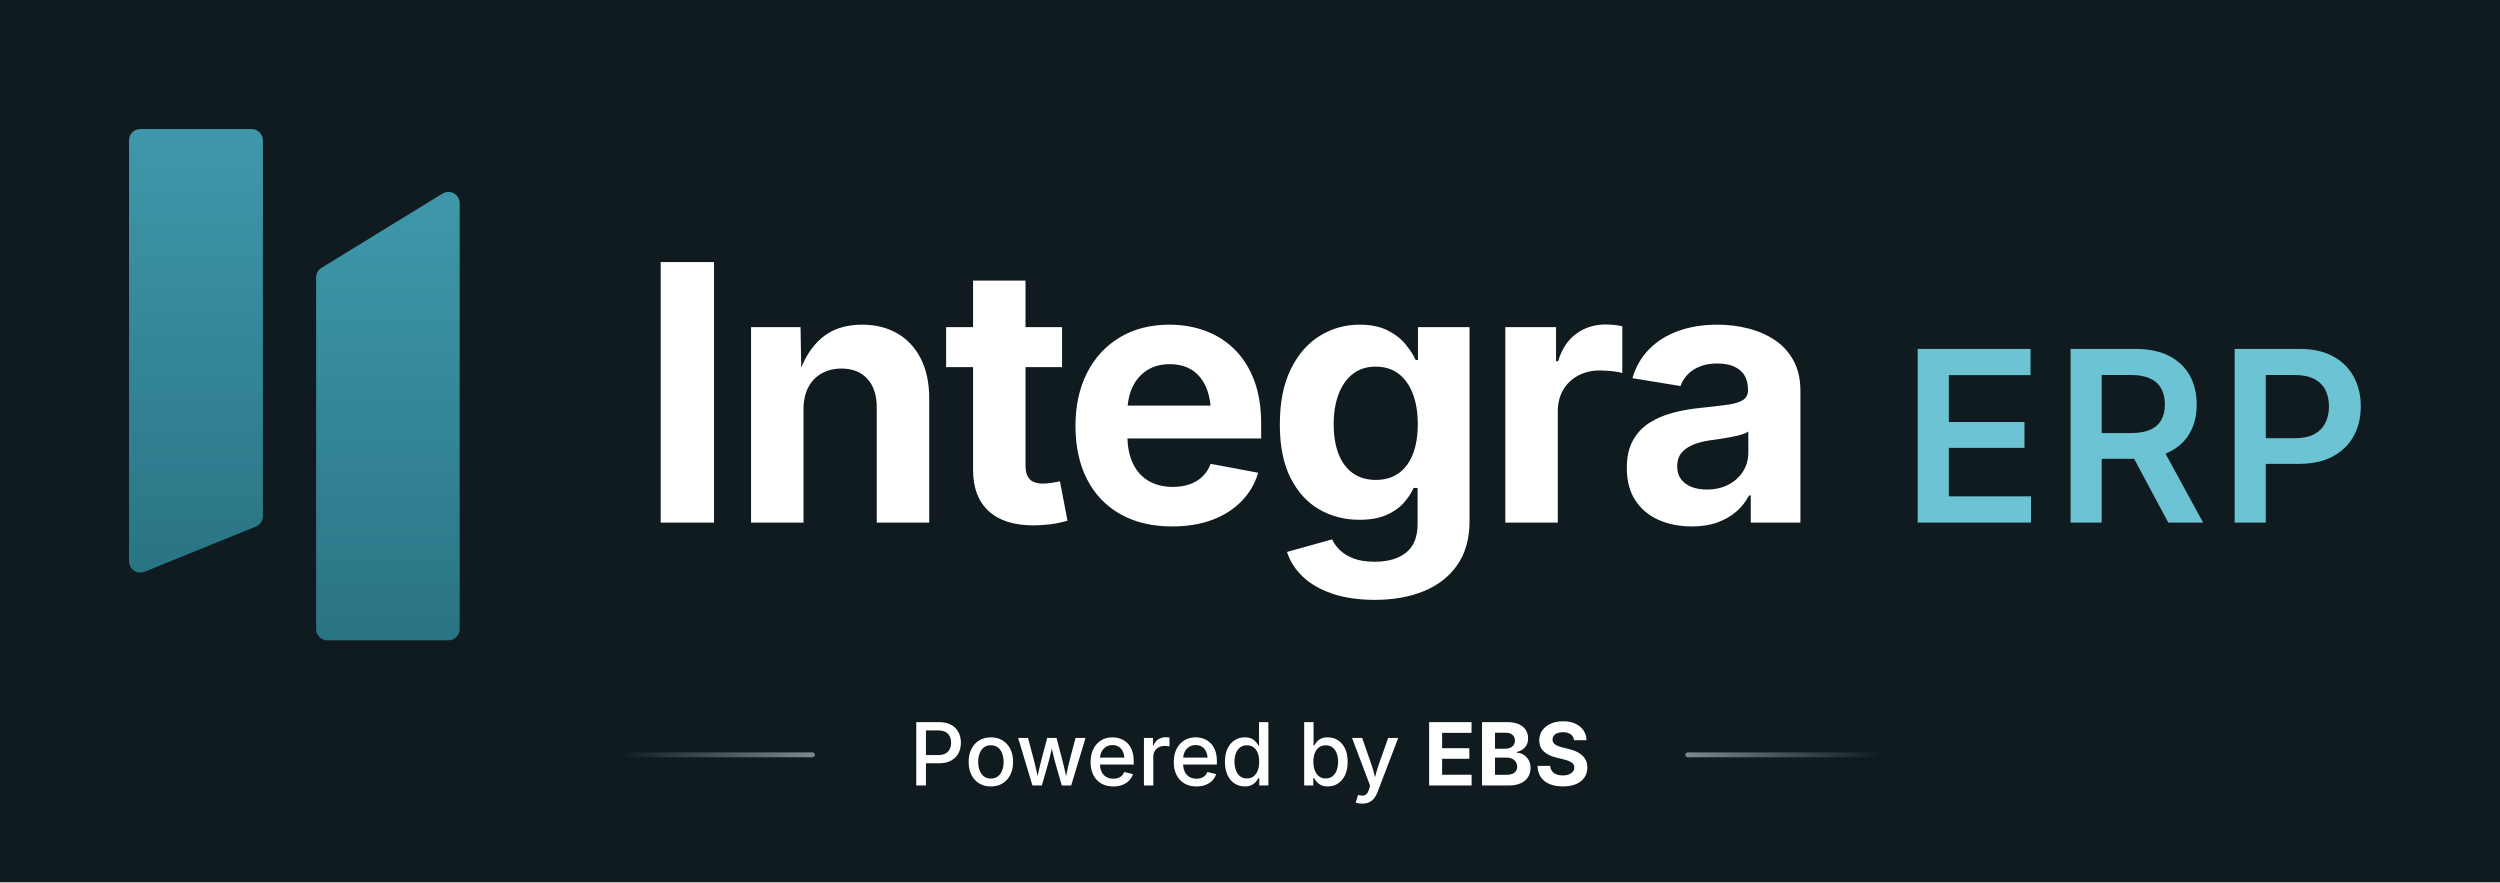
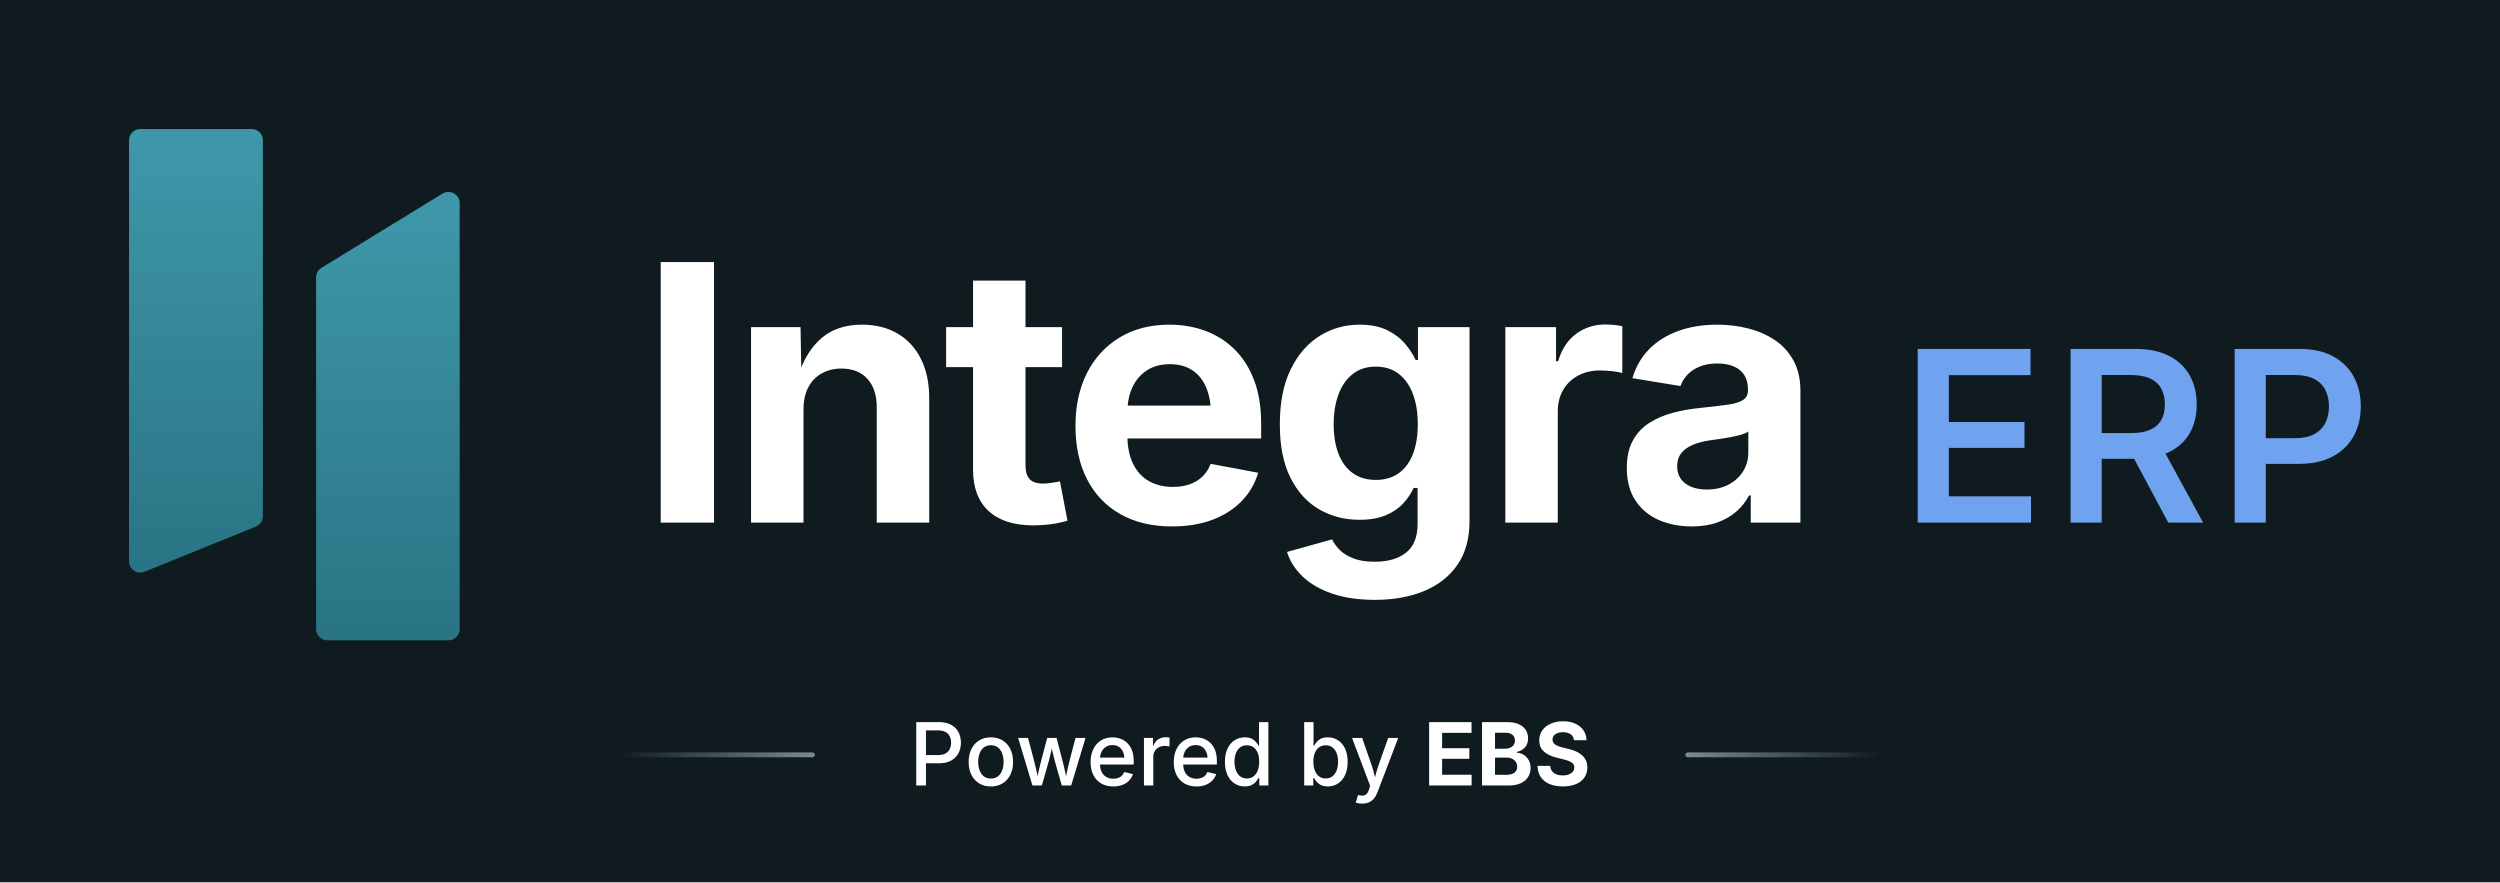
<svg xmlns="http://www.w3.org/2000/svg" viewBox="0 0 1550 547" width="1550" height="547">
  <defs>
    <linearGradient id="ig" x1="0" y1="0" x2="0" y2="1">
      <stop offset="0" stop-color="#3E97A9" />
      <stop offset="1" stop-color="#2A7585" />
    </linearGradient>
    <linearGradient id="lg1" gradientUnits="userSpaceOnUse" x1="383.725" y1="0" x2="503.725" y2="0">
      <stop offset="0" stop-color="#7A8A8E" stop-opacity="0" />
      <stop offset="1" stop-color="#7A8A8E" />
    </linearGradient>
    <linearGradient id="lg2" gradientUnits="userSpaceOnUse" x1="1046.391" y1="0" x2="1166.391" y2="0">
      <stop offset="0" stop-color="#7A8A8E" />
      <stop offset="1" stop-color="#7A8A8E" stop-opacity="0" />
    </linearGradient>
  </defs>
  <rect width="1550" height="547" fill="#0F1B1F" />
  <polygon points="87,87 156,87 156,320 87,348" fill="url(#ig)" stroke="url(#ig)" stroke-width="14" stroke-linejoin="round" />
  <polygon points="203,172 278,126 278,390 203,390" fill="url(#ig)" stroke="url(#ig)" stroke-width="14" stroke-linejoin="round" />
  <path d="M442.695 162.486V324.0H409.634V162.486ZM498.174 253.866V324.0H465.654V202.811H496.331L496.873 233.054H494.922Q499.691 217.878 509.393 209.585Q519.095 201.293 534.487 201.293Q547.061 201.293 556.438 206.767Q565.814 212.241 570.963 222.485Q576.112 232.729 576.112 246.929V324.0H543.593V252.565Q543.593 241.292 537.793 234.896Q531.994 228.501 521.696 228.501Q514.867 228.501 509.501 231.482Q504.136 234.463 501.155 240.1Q498.174 245.736 498.174 253.866ZM658.473 202.811V227.634H586.605V202.811ZM603.298 173.977H635.818V288.554Q635.818 294.299 638.365 297.063Q640.913 299.827 646.875 299.827Q648.717 299.827 652.078 299.339Q655.438 298.852 657.172 298.418L661.834 322.808Q656.414 324.434 651.048 325.084Q645.682 325.734 640.804 325.734Q622.593 325.734 612.946 316.846Q603.298 307.957 603.298 291.372ZM726.634 326.385Q708.098 326.385 694.657 318.797Q681.215 311.209 674.007 297.226Q666.798 283.242 666.798 264.056Q666.798 245.303 673.953 231.211Q681.107 217.119 694.223 209.206Q707.339 201.293 725.008 201.293Q736.932 201.293 747.23 205.087Q757.528 208.881 765.332 216.523Q773.137 224.165 777.527 235.655Q781.917 247.146 781.917 262.755V271.86H680.131V251.481H765.983L750.807 256.901Q750.807 247.471 747.934 240.479Q745.062 233.487 739.371 229.639Q733.68 225.791 725.333 225.791Q716.878 225.791 710.971 229.693Q705.063 233.596 702.028 240.262Q698.993 246.929 698.993 255.492V269.909Q698.993 280.424 702.516 287.578Q706.038 294.732 712.38 298.31Q718.721 301.887 727.176 301.887Q732.921 301.887 737.582 300.261Q742.244 298.635 745.55 295.437Q748.856 292.239 750.59 287.578L780.075 293.106Q777.148 303.079 769.885 310.613Q762.622 318.146 751.728 322.266Q740.834 326.385 726.634 326.385ZM852.463 371.912Q837.287 371.912 826.014 368.064Q814.74 364.216 807.695 357.495Q800.649 350.774 797.939 342.211L825.905 334.406Q827.423 337.767 830.621 340.964Q833.819 344.162 839.13 346.222Q844.442 348.281 852.246 348.281Q864.712 348.281 871.812 342.59Q878.912 336.899 878.912 324.867V302.537H876.419Q874.251 307.415 870.132 311.968Q866.013 316.521 859.346 319.393Q852.68 322.266 842.816 322.266Q829.157 322.266 817.992 315.87Q806.827 309.475 800.161 296.358Q793.494 283.242 793.494 263.188Q793.494 242.701 800.269 228.935Q807.044 215.168 818.263 208.23Q829.483 201.293 842.924 201.293Q853.113 201.293 860.051 204.708Q866.988 208.122 871.27 213.271Q875.552 218.42 877.72 223.189H879.129V202.811H911.107V323.024Q911.107 339.393 903.573 350.232Q896.039 361.072 882.815 366.492Q869.59 371.912 852.463 371.912ZM853.005 297.551Q861.352 297.551 867.151 293.432Q872.95 289.312 875.986 281.562Q879.021 273.812 879.021 262.972Q879.021 252.24 875.986 244.219Q872.95 236.197 867.151 231.753Q861.352 227.309 853.005 227.309Q844.442 227.309 838.642 231.916Q832.843 236.522 829.862 244.544Q826.881 252.565 826.881 262.972Q826.881 273.595 829.862 281.345Q832.843 289.096 838.696 293.323Q844.55 297.551 853.005 297.551ZM933.307 324.0V202.811H964.742V223.948H966.043Q969.403 212.675 977.262 206.93Q985.121 201.185 995.311 201.185Q997.804 201.185 1000.73 201.456Q1003.657 201.727 1005.825 202.269V231.319Q1003.657 230.561 999.538 230.127Q995.419 229.693 991.733 229.693Q984.362 229.693 978.4 232.891Q972.438 236.089 969.132 241.78Q965.826 247.471 965.826 255.059V324.0ZM1048.946 326.385Q1037.456 326.385 1028.296 322.32Q1019.137 318.255 1013.879 310.179Q1008.622 302.104 1008.622 290.071Q1008.622 279.99 1012.362 273.161Q1016.101 266.332 1022.551 262.213Q1029.001 258.094 1037.185 255.926Q1045.369 253.758 1054.366 252.891Q1064.881 251.807 1071.33 250.885Q1077.78 249.964 1080.761 247.958Q1083.742 245.953 1083.742 242.051V241.509Q1083.742 236.306 1081.574 232.729Q1079.406 229.151 1075.124 227.254Q1070.843 225.357 1064.772 225.357Q1058.485 225.357 1053.824 227.254Q1049.163 229.151 1046.236 232.295Q1043.309 235.438 1041.9 239.341L1012.091 234.463Q1015.234 223.84 1022.497 216.469Q1029.76 209.098 1040.545 205.195Q1051.331 201.293 1064.881 201.293Q1074.637 201.293 1083.85 203.624Q1093.064 205.954 1100.381 210.832Q1107.698 215.71 1111.98 223.569Q1116.262 231.428 1116.262 242.376V324.0H1085.476V307.198H1084.392Q1081.466 312.835 1076.588 317.117Q1071.71 321.398 1064.826 323.892Q1057.943 326.385 1048.946 326.385ZM1058.16 303.513Q1065.856 303.513 1071.656 300.478Q1077.455 297.442 1080.707 292.239Q1083.959 287.036 1083.959 280.641V267.524Q1082.55 268.608 1079.623 269.476Q1076.696 270.343 1073.119 270.993Q1069.542 271.644 1066.073 272.186Q1062.604 272.728 1059.894 273.053Q1053.932 273.92 1049.38 275.871Q1044.827 277.822 1042.334 281.02Q1039.841 284.218 1039.841 289.204Q1039.841 293.865 1042.225 297.063Q1044.61 300.261 1048.729 301.887Q1052.848 303.513 1058.16 303.513Z" fill="#FFFFFF" />
-   <path d="M1188.976 324.0V216.324H1258.929V232.584H1208.271V261.635H1255.172V277.678H1208.271V307.74H1259.219V324.0ZM1283.766 324.0V216.324H1324.018Q1336.375 216.324 1344.83 220.66Q1353.285 224.996 1357.621 232.765Q1361.957 240.533 1361.957 250.795Q1361.957 261.057 1357.585 268.645Q1353.213 276.232 1344.686 280.352Q1336.158 284.471 1323.729 284.471H1294.967V268.5H1321.199Q1328.498 268.5 1333.123 266.44Q1337.748 264.381 1339.988 260.406Q1342.229 256.432 1342.229 250.795Q1342.229 245.014 1339.988 240.931Q1337.748 236.848 1333.087 234.68Q1328.426 232.512 1321.055 232.512H1303.061V324.0ZM1344.324 324.0 1318.164 275.148H1339.266L1365.932 324.0ZM1385.493 324.0V216.324H1425.745Q1438.102 216.324 1446.557 220.949Q1455.012 225.574 1459.348 233.632Q1463.684 241.689 1463.684 251.951Q1463.684 262.285 1459.312 270.307Q1454.94 278.328 1446.413 282.953Q1437.885 287.578 1425.456 287.578H1398.789V271.68H1422.926Q1430.225 271.68 1434.886 269.15Q1439.547 266.621 1441.751 262.141Q1443.956 257.66 1443.956 251.951Q1443.956 246.242 1441.751 241.834Q1439.547 237.426 1434.85 234.969Q1430.153 232.512 1422.782 232.512H1404.788V324.0Z" fill="#6CC3D3" />
+   <path d="M1188.976 324.0V216.324H1258.929V232.584H1208.271V261.635H1255.172V277.678H1208.271V307.74H1259.219V324.0ZM1283.766 324.0V216.324H1324.018Q1336.375 216.324 1344.83 220.66Q1353.285 224.996 1357.621 232.765Q1361.957 240.533 1361.957 250.795Q1361.957 261.057 1357.585 268.645Q1353.213 276.232 1344.686 280.352Q1336.158 284.471 1323.729 284.471H1294.967V268.5H1321.199Q1328.498 268.5 1333.123 266.44Q1337.748 264.381 1339.988 260.406Q1342.229 256.432 1342.229 250.795Q1342.229 245.014 1339.988 240.931Q1337.748 236.848 1333.087 234.68Q1328.426 232.512 1321.055 232.512H1303.061V324.0ZM1344.324 324.0 1318.164 275.148H1339.266L1365.932 324.0ZM1385.493 324.0V216.324H1425.745Q1438.102 216.324 1446.557 220.949Q1455.012 225.574 1459.348 233.632Q1463.684 241.689 1463.684 251.951Q1463.684 262.285 1459.312 270.307Q1454.94 278.328 1446.413 282.953Q1437.885 287.578 1425.456 287.578H1398.789V271.68H1422.926Q1430.225 271.68 1434.886 269.15Q1439.547 266.621 1441.751 262.141Q1443.956 257.66 1443.956 251.951Q1443.956 246.242 1441.751 241.834Q1439.547 237.426 1434.85 234.969Q1430.153 232.512 1422.782 232.512H1404.788V324.0Z" fill="#6FA3F0" />
  <path d="M568.075 487.0V447.713H582.155Q586.691 447.713 589.723 449.4Q592.755 451.088 594.258 453.962Q595.761 456.836 595.761 460.475Q595.761 464.113 594.245 467Q592.729 469.888 589.697 471.562Q586.664 473.236 582.103 473.236H572.479V468.147H581.523Q584.423 468.147 586.216 467.146Q588.009 466.144 588.84 464.403Q589.67 462.663 589.67 460.475Q589.67 458.26 588.84 456.533Q588.009 454.806 586.203 453.83Q584.397 452.854 581.47 452.854H574.087V487.0ZM614.323 487.606Q610.184 487.606 607.086 485.708Q603.988 483.81 602.274 480.382Q600.56 476.954 600.56 472.419Q600.56 467.831 602.274 464.39Q603.988 460.949 607.086 459.051Q610.184 457.152 614.323 457.152Q618.489 457.152 621.588 459.051Q624.686 460.949 626.4 464.39Q628.113 467.831 628.113 472.419Q628.113 476.954 626.4 480.382Q624.686 483.81 621.588 485.708Q618.489 487.606 614.323 487.606ZM614.323 482.702Q617.013 482.702 618.766 481.292Q620.52 479.881 621.377 477.547Q622.234 475.214 622.234 472.419Q622.234 469.598 621.377 467.238Q620.52 464.878 618.766 463.467Q617.013 462.057 614.323 462.057Q611.66 462.057 609.92 463.467Q608.18 464.878 607.323 467.225Q606.466 469.571 606.466 472.419Q606.466 475.214 607.323 477.547Q608.18 479.881 609.92 481.292Q611.66 482.702 614.323 482.702ZM640.111 487.0 631.251 457.521H637.368L640.612 469.729Q641.323 472.472 642.141 475.833Q642.958 479.195 643.723 483.414H642.879Q643.644 479.354 644.461 475.979Q645.279 472.604 646.017 469.729L649.26 457.521H655.061L658.251 469.729Q658.989 472.524 659.794 475.899Q660.598 479.274 661.363 483.414H660.492Q661.283 479.327 662.074 475.952Q662.865 472.577 663.604 469.729L666.847 457.521H673.017L664.131 487.0H658.304L654.665 474.317Q654.112 472.393 653.584 470.296Q653.057 468.2 652.556 466.012Q652.055 463.823 651.528 461.661H652.714Q652.213 463.797 651.699 465.999Q651.185 468.2 650.657 470.323Q650.13 472.445 649.576 474.317L645.938 487.0ZM690.235 487.606Q685.884 487.606 682.72 485.734Q679.556 483.862 677.855 480.461Q676.155 477.06 676.155 472.472Q676.155 467.937 677.829 464.482Q679.503 461.028 682.562 459.09Q685.62 457.152 689.734 457.152Q692.265 457.152 694.612 457.983Q696.958 458.813 698.83 460.58Q700.702 462.347 701.797 465.155Q702.891 467.963 702.891 471.971V474.027H679.398V469.703H699.911L697.196 471.127Q697.196 468.411 696.352 466.341Q695.508 464.271 693.86 463.111Q692.212 461.951 689.734 461.951Q687.281 461.951 685.541 463.138Q683.801 464.324 682.891 466.262Q681.982 468.2 681.982 470.494V473.447Q681.982 476.479 683.023 478.576Q684.065 480.672 685.937 481.74Q687.809 482.808 690.287 482.808Q691.922 482.808 693.24 482.346Q694.559 481.885 695.521 480.949Q696.484 480.013 696.985 478.642L702.443 479.934Q701.731 482.201 700.056 483.941Q698.382 485.682 695.89 486.644Q693.399 487.606 690.235 487.606ZM709.245 487.0V457.521H714.862V462.268H715.178Q715.995 459.842 718.026 458.471Q720.056 457.1 722.64 457.1Q723.194 457.1 723.905 457.139Q724.617 457.179 725.092 457.258V462.795Q724.776 462.689 723.879 462.584Q722.983 462.479 722.06 462.479Q720.056 462.479 718.447 463.322Q716.839 464.166 715.943 465.656Q715.046 467.146 715.046 469.097V487.0ZM741.809 487.606Q737.458 487.606 734.294 485.734Q731.13 483.862 729.429 480.461Q727.729 477.06 727.729 472.472Q727.729 467.937 729.403 464.482Q731.077 461.028 734.136 459.09Q737.195 457.152 741.308 457.152Q743.839 457.152 746.186 457.983Q748.532 458.813 750.405 460.58Q752.277 462.347 753.371 465.155Q754.465 467.963 754.465 471.971V474.027H730.972V469.703H751.486L748.77 471.127Q748.77 468.411 747.926 466.341Q747.082 464.271 745.434 463.111Q743.786 461.951 741.308 461.951Q738.856 461.951 737.115 463.138Q735.375 464.324 734.466 466.262Q733.556 468.2 733.556 470.494V473.447Q733.556 476.479 734.597 478.576Q735.639 480.672 737.511 481.74Q739.383 482.808 741.862 482.808Q743.496 482.808 744.815 482.346Q746.133 481.885 747.095 480.949Q748.058 480.013 748.559 478.642L754.017 479.934Q753.305 482.201 751.631 483.941Q749.956 485.682 747.465 486.644Q744.973 487.606 741.809 487.606ZM771.788 487.58Q768.202 487.58 765.407 485.748Q762.613 483.915 761.03 480.5Q759.448 477.086 759.448 472.34Q759.448 467.541 761.057 464.14Q762.665 460.738 765.46 458.945Q768.255 457.152 771.788 457.152Q774.53 457.152 776.205 458.062Q777.879 458.972 778.828 460.185Q779.778 461.397 780.279 462.32H780.595V447.713H786.396V487.0H780.753V482.386H780.279Q779.778 483.335 778.802 484.548Q777.826 485.761 776.139 486.67Q774.451 487.58 771.788 487.58ZM773.054 482.649Q775.532 482.649 777.233 481.331Q778.934 480.013 779.817 477.679Q780.7 475.346 780.7 472.287Q780.7 469.202 779.83 466.921Q778.96 464.641 777.259 463.362Q775.559 462.083 773.054 462.083Q770.496 462.083 768.796 463.428Q767.095 464.772 766.238 467.08Q765.381 469.387 765.381 472.287Q765.381 475.214 766.251 477.561Q767.121 479.907 768.835 481.278Q770.549 482.649 773.054 482.649ZM823.231 487.58Q820.568 487.58 818.867 486.67Q817.166 485.761 816.204 484.548Q815.241 483.335 814.714 482.386H814.239V487.0H808.597V447.713H814.398V462.32H814.714Q815.241 461.397 816.177 460.185Q817.113 458.972 818.788 458.062Q820.462 457.152 823.231 457.152Q826.764 457.152 829.546 458.945Q832.327 460.738 833.936 464.14Q835.544 467.541 835.544 472.34Q835.544 477.086 833.962 480.5Q832.38 483.915 829.598 485.748Q826.817 487.58 823.231 487.58ZM821.939 482.649Q824.47 482.649 826.184 481.278Q827.898 479.907 828.755 477.561Q829.612 475.214 829.612 472.287Q829.612 469.387 828.755 467.08Q827.898 464.772 826.197 463.428Q824.496 462.083 821.939 462.083Q819.46 462.083 817.746 463.362Q816.032 464.641 815.162 466.921Q814.292 469.202 814.292 472.287Q814.292 475.346 815.176 477.679Q816.059 480.013 817.773 481.331Q819.487 482.649 821.939 482.649ZM840.554 497.6 841.978 492.88 842.637 493.038Q844.14 493.434 845.34 493.249Q846.539 493.064 847.423 492.128Q848.306 491.192 848.833 489.294L849.466 487.132L838.26 457.521H844.535L850.363 474.265Q851.338 477.06 851.984 479.828Q852.63 482.597 853.395 485.339H851.602Q852.366 482.597 853.065 479.815Q853.764 477.033 854.739 474.265L860.672 457.521H866.895L854.08 491.087Q853.184 493.46 851.879 495.042Q850.573 496.624 848.78 497.428Q846.988 498.232 844.614 498.232Q843.243 498.232 842.162 498.035Q841.081 497.837 840.554 497.6Z" fill="#FFFFFF" />
  <path d="M886.064 487.0V447.713H912.352V454.384H894.106V463.876H910.981V470.441H894.106V480.329H912.405V487.0ZM918.864 487.0V447.713H934.447Q938.772 447.713 941.659 449.018Q944.546 450.323 945.983 452.591Q947.42 454.858 947.42 457.812Q947.42 460.132 946.497 461.859Q945.574 463.586 943.979 464.68Q942.384 465.774 940.354 466.249V466.645Q942.569 466.724 944.533 467.897Q946.497 469.07 947.723 471.167Q948.949 473.263 948.949 476.163Q948.949 479.274 947.42 481.727Q945.891 484.179 942.898 485.589Q939.905 487.0 935.449 487.0ZM926.906 480.382H933.867Q937.401 480.382 939.035 479.011Q940.67 477.64 940.67 475.398Q940.67 473.737 939.866 472.458Q939.062 471.18 937.585 470.455Q936.109 469.729 934.078 469.729H926.906ZM926.906 464.219H933.261Q934.975 464.219 936.346 463.599Q937.717 462.979 938.495 461.833Q939.273 460.686 939.273 459.104Q939.273 456.968 937.757 455.623Q936.24 454.278 933.419 454.278H926.906ZM968.988 487.58Q964.269 487.58 960.775 486.13Q957.281 484.68 955.33 481.832Q953.379 478.984 953.274 474.818H961.105Q961.263 476.796 962.291 478.127Q963.32 479.459 965.033 480.118Q966.747 480.777 968.909 480.777Q971.072 480.777 972.667 480.158Q974.262 479.538 975.158 478.404Q976.055 477.271 976.055 475.768Q976.055 474.423 975.251 473.513Q974.447 472.604 972.944 471.944Q971.441 471.285 969.279 470.784L964.954 469.703Q959.971 468.49 957.15 465.893Q954.328 463.296 954.328 459.024Q954.328 455.465 956.24 452.802Q958.152 450.139 961.487 448.662Q964.822 447.186 969.094 447.186Q973.445 447.186 976.688 448.675Q979.931 450.165 981.75 452.815Q983.57 455.465 983.622 458.919H975.844Q975.633 456.546 973.827 455.254Q972.021 453.962 969.015 453.962Q966.985 453.962 965.534 454.542Q964.084 455.122 963.333 456.15Q962.581 457.179 962.581 458.497Q962.581 459.947 963.451 460.91Q964.322 461.872 965.772 462.465Q967.222 463.059 968.857 463.454L972.416 464.324Q974.895 464.878 977.03 465.827Q979.166 466.776 980.775 468.161Q982.383 469.545 983.266 471.443Q984.15 473.342 984.15 475.82Q984.15 479.38 982.357 482.03Q980.564 484.68 977.162 486.13Q973.761 487.58 968.988 487.58Z" fill="#FFFFFF" />
  <line x1="383.725" y1="468" x2="503.725" y2="468" stroke="url(#lg1)" stroke-width="3" stroke-linecap="round" />
  <line x1="1046.391" y1="468" x2="1166.391" y2="468" stroke="url(#lg2)" stroke-width="3" stroke-linecap="round" />
</svg>
